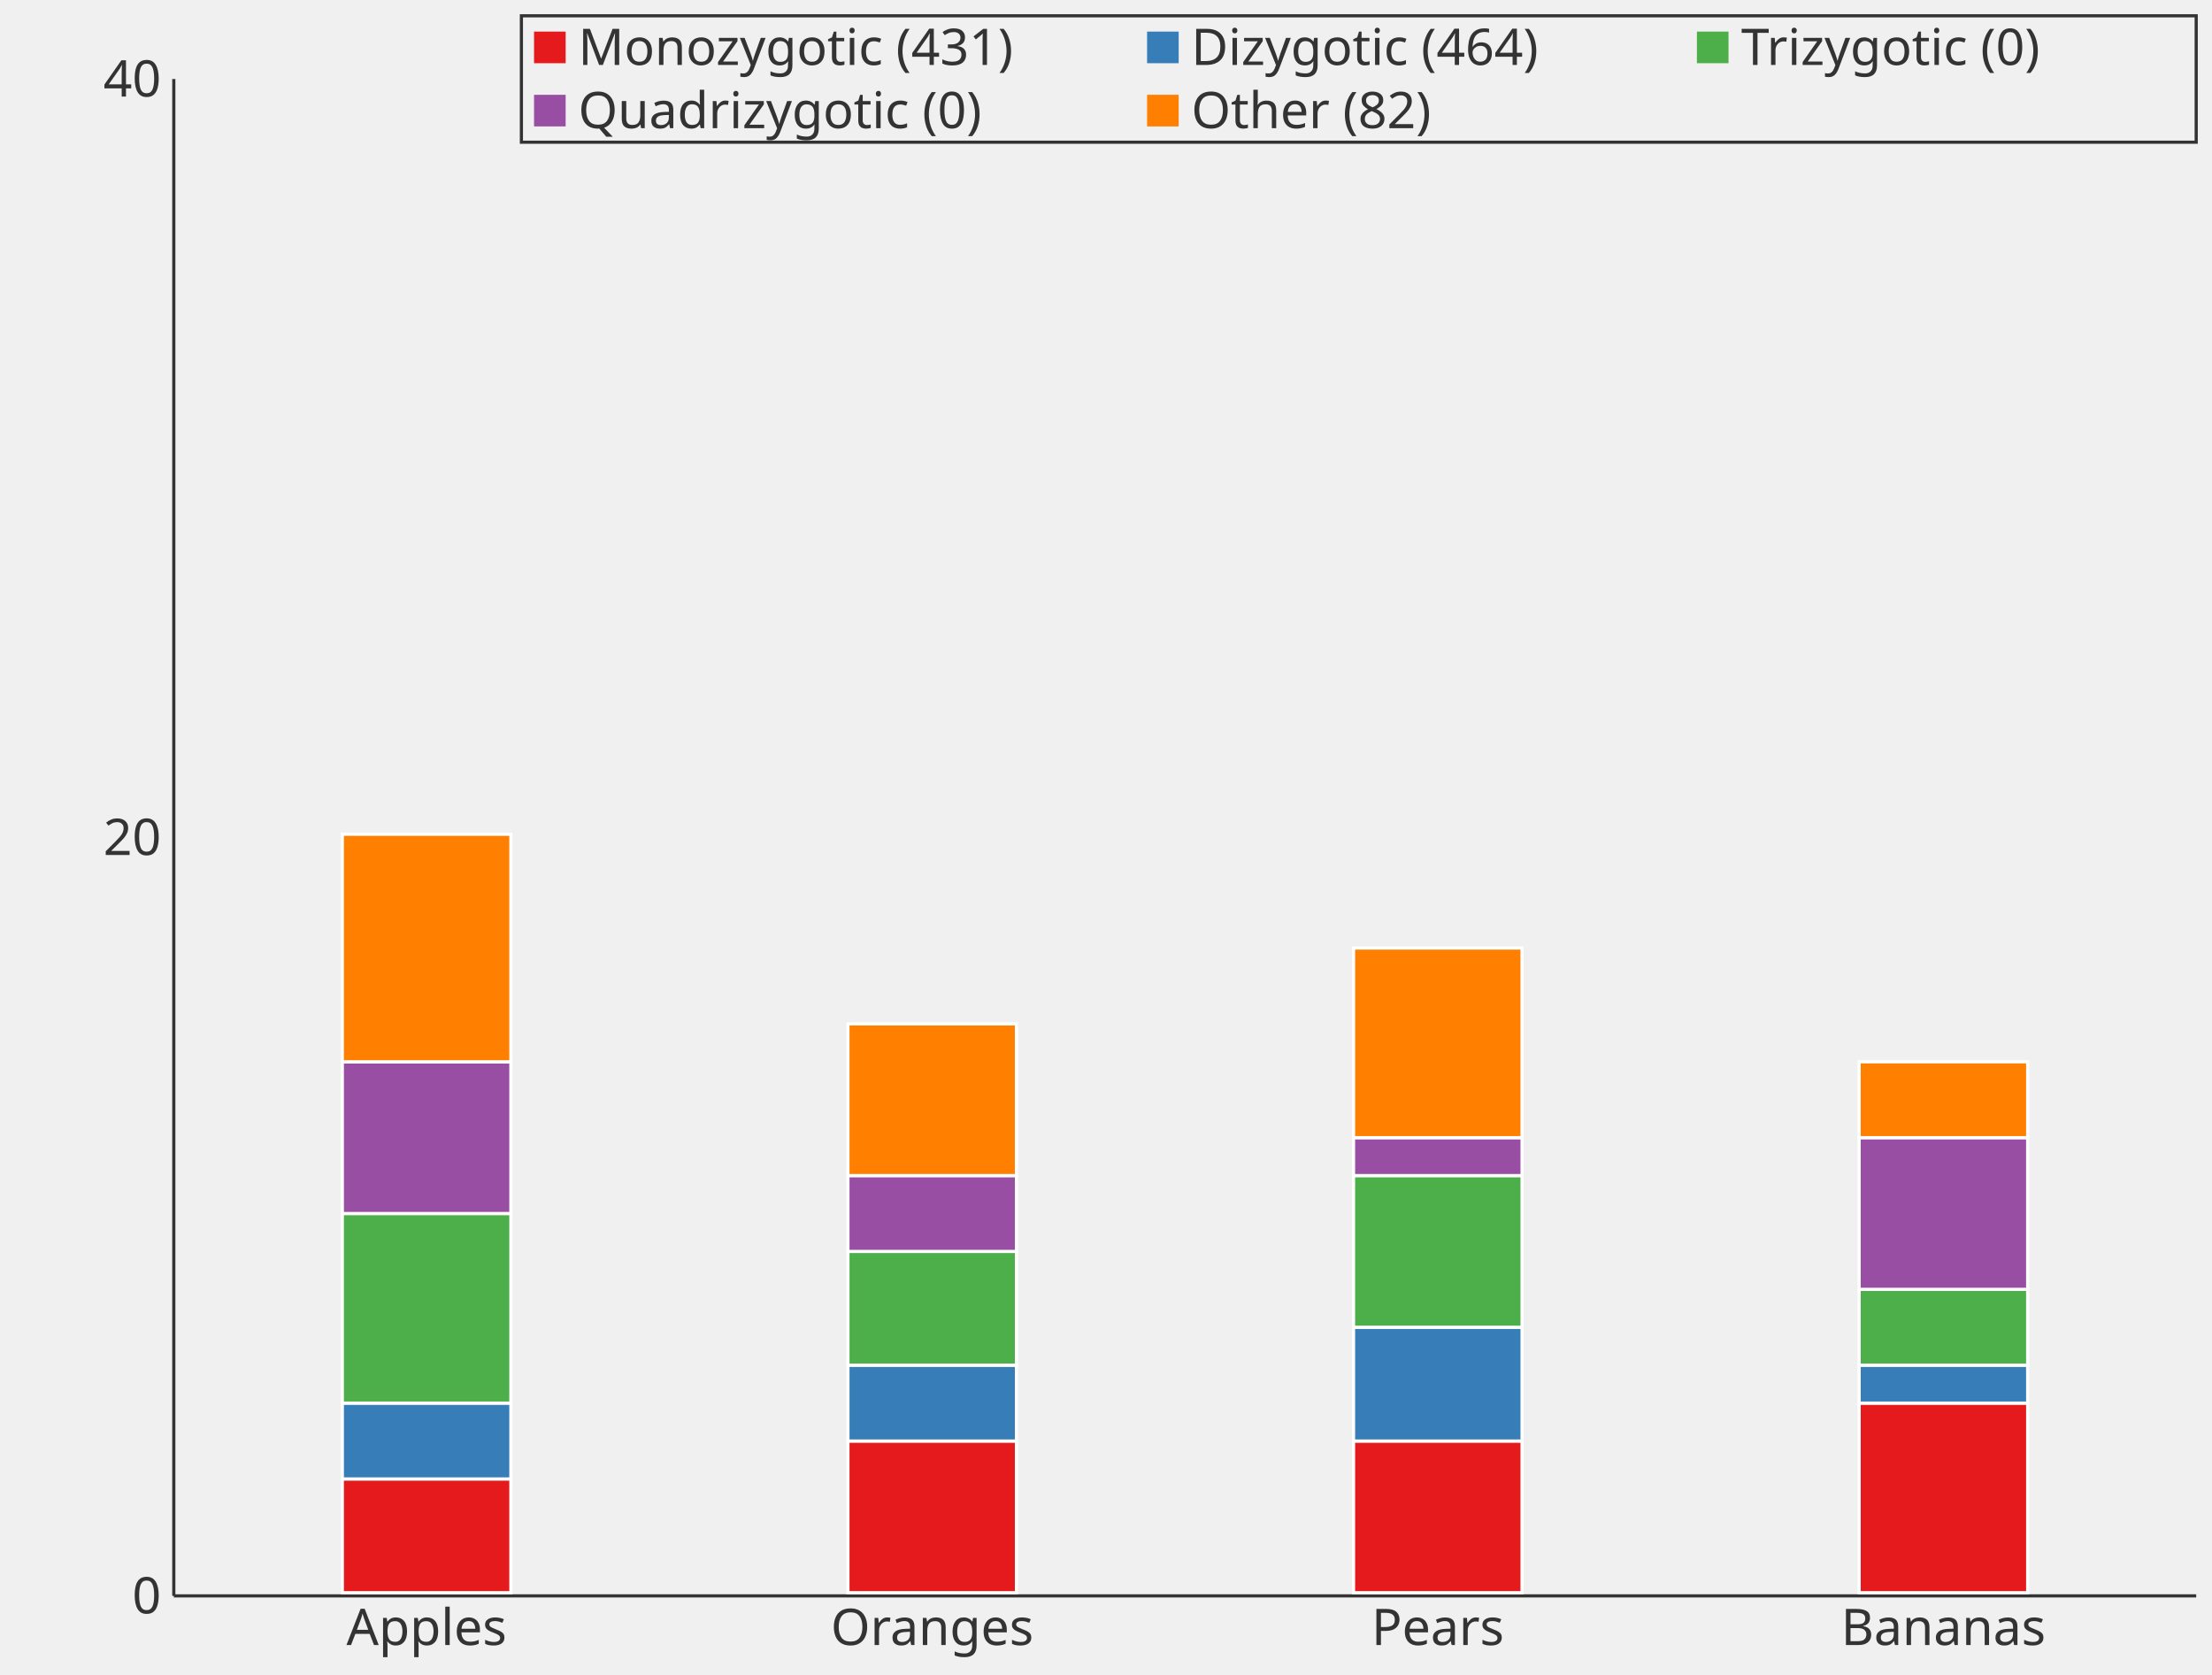
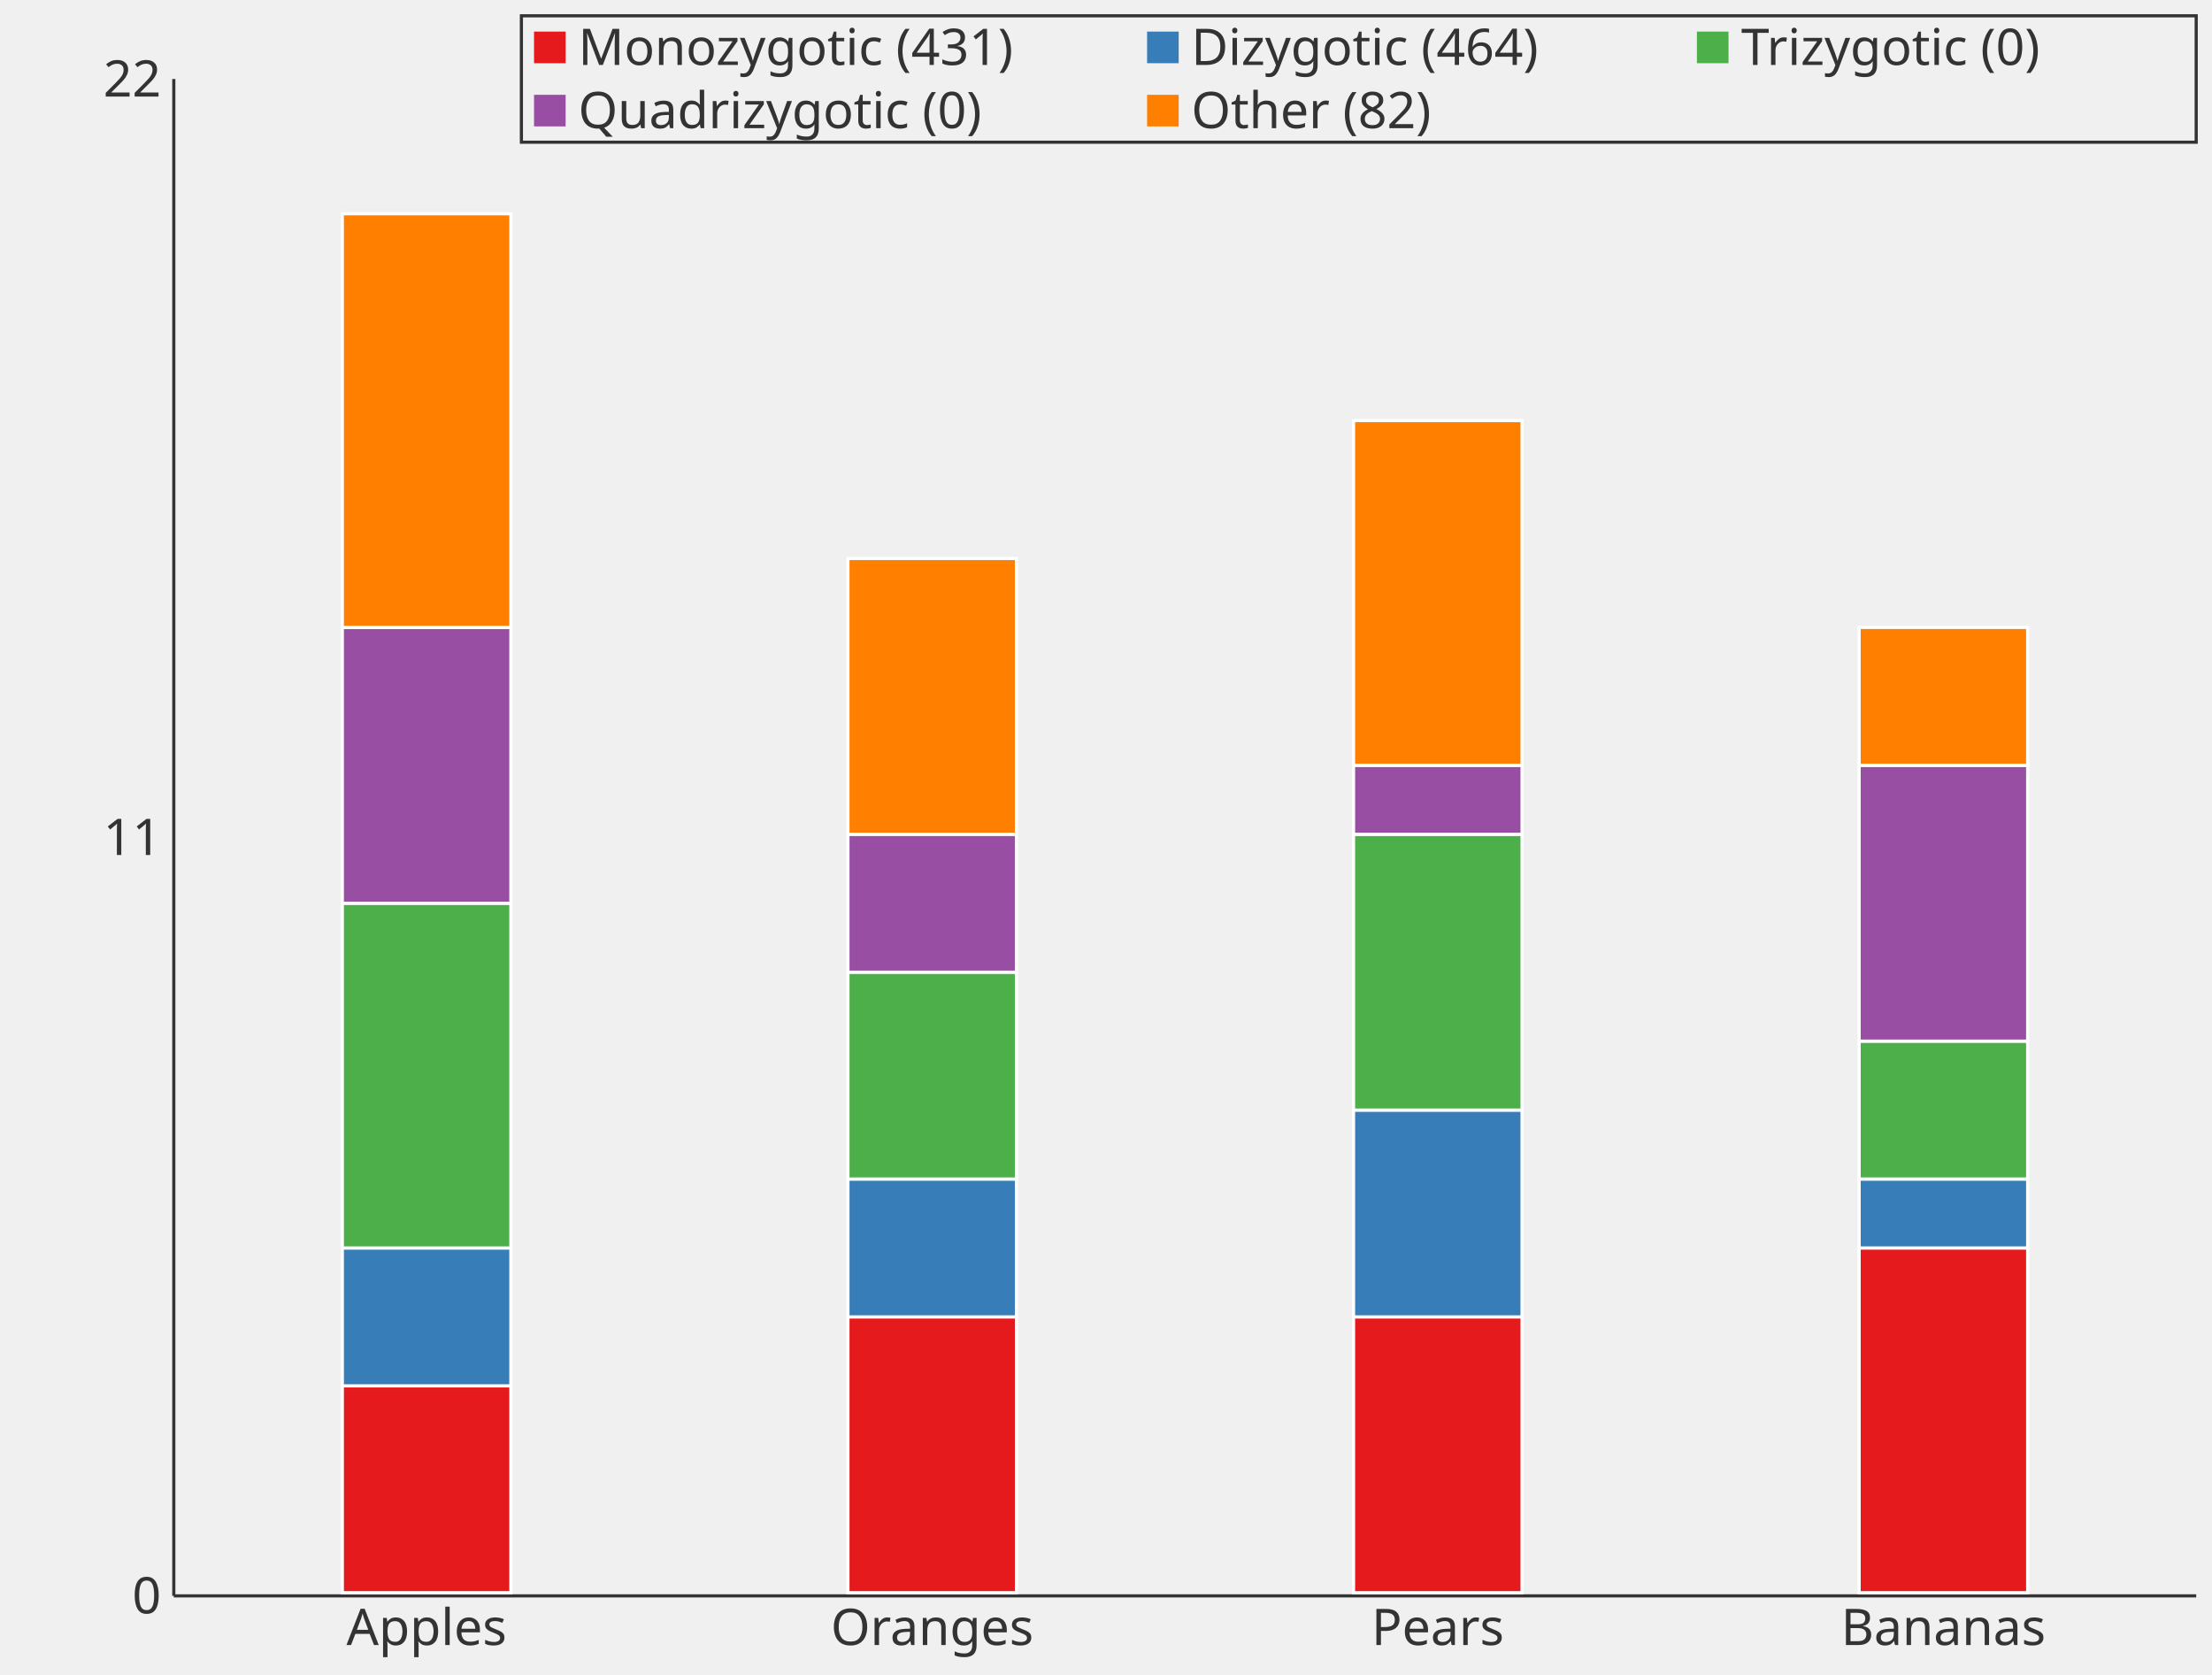
<svg xmlns="http://www.w3.org/2000/svg" font-family="sans-serif" font-size="16" viewBox="-55 -25 700 530">
  <style>
		@media (prefers-color-scheme: dark) {
			[fill="#333"] {fill: white}
			[stroke="#333"] {stroke: white}
		}
	</style>
  <g role="table">
    <line stroke="#333" x1="0" x2="0" y1="0" y2="480" />
    <line stroke="#333" x1="0" x2="640" y1="480" y2="480" />
    <g aria-hidden="true">
      <text dominant-baseline="middle" fill="#333" text-anchor="end" x="-4" y="480">0</text>
-       <text dominant-baseline="middle" fill="#333" text-anchor="end" x="-4" y="240">20</text>
-       <text dominant-baseline="middle" fill="#333" text-anchor="end" x="-4" y="0">40</text>
+       <text dominant-baseline="middle" fill="#333" text-anchor="end" x="-4" y="240">11</text>
+       <text dominant-baseline="middle" fill="#333" text-anchor="end" x="-4" y="0">22</text>
    </g>
    <g role="row">
      <text dominant-baseline="middle" fill="#333" role="columnheader" text-anchor="middle" x="80" y="490">Apples</text>
      <text dominant-baseline="middle" fill="#333" role="columnheader" text-anchor="middle" x="240" y="490">Oranges</text>
      <text dominant-baseline="middle" fill="#333" role="columnheader" text-anchor="middle" x="400" y="490">Pears</text>
      <text dominant-baseline="middle" fill="#333" role="columnheader" text-anchor="middle" x="560" y="490">Bananas</text>
    </g>
    <g aria-hidden="true">
      <rect fill="none" height="40" stroke="#333" width="530" x="110" y="-20" />
      <rect fill="#e41a1c" height="10" width="10" x="114" y="-15" />
      <text dominant-baseline="middle" fill="#333" x="128" y="-10">Monozygotic (431)</text>
      <rect fill="#377eb8" height="10" width="10" x="308" y="-15" />
      <text dominant-baseline="middle" fill="#333" x="322" y="-10">Dizygotic (464)</text>
      <rect fill="#4daf4a" height="10" width="10" x="482" y="-15" />
      <text dominant-baseline="middle" fill="#333" x="496" y="-10">Trizygotic (0)</text>
      <rect fill="#984ea3" height="10" width="10" x="114" y="5" />
      <text dominant-baseline="middle" fill="#333" x="128" y="10">Quadrizygotic (0)</text>
      <rect fill="#ff7f00" height="10" width="10" x="308" y="5" />
      <text dominant-baseline="middle" fill="#333" x="322" y="10">Other (82)</text>
    </g>
    <g fill="#e41a1c" role="row" stroke="white">
-       <rect height="36" role="cell" width="53.333" x="53.333" y="443">
+       <rect height="65.454" role="cell" width="53.333" x="53.333" y="413.546">
				</rect>
-       <rect height="48" role="cell" width="53.333" x="213.333" y="431">
+       <rect height="87.273" role="cell" width="53.333" x="213.333" y="391.727">
				</rect>
-       <rect height="48" role="cell" width="53.333" x="373.333" y="431">
+       <rect height="87.273" role="cell" width="53.333" x="373.333" y="391.727">
				</rect>
-       <rect height="60" role="cell" width="53.333" x="533.333" y="419">
+       <rect height="109.091" role="cell" width="53.333" x="533.333" y="369.909">
				</rect>
    </g>
    <g fill="#377eb8" role="row" stroke="white">
-       <rect height="24" role="cell" width="53.333" x="53.333" y="419">
+       <rect height="43.636" role="cell" width="53.333" x="53.333" y="369.909">
				</rect>
-       <rect height="24" role="cell" width="53.333" x="213.333" y="407">
+       <rect height="43.636" role="cell" width="53.333" x="213.333" y="348.091">
				</rect>
-       <rect height="36" role="cell" width="53.333" x="373.333" y="395">
+       <rect height="65.454" role="cell" width="53.333" x="373.333" y="326.273">
				</rect>
-       <rect height="12" role="cell" width="53.333" x="533.333" y="407">
+       <rect height="21.818" role="cell" width="53.333" x="533.333" y="348.091">
				</rect>
    </g>
    <g fill="#4daf4a" role="row" stroke="white">
-       <rect height="60" role="cell" width="53.333" x="53.333" y="359">
+       <rect height="109.091" role="cell" width="53.333" x="53.333" y="260.818">
				</rect>
-       <rect height="36" role="cell" width="53.333" x="213.333" y="371">
+       <rect height="65.454" role="cell" width="53.333" x="213.333" y="282.636">
				</rect>
-       <rect height="48" role="cell" width="53.333" x="373.333" y="347">
+       <rect height="87.273" role="cell" width="53.333" x="373.333" y="239">
				</rect>
-       <rect height="24" role="cell" width="53.333" x="533.333" y="383">
+       <rect height="43.636" role="cell" width="53.333" x="533.333" y="304.454">
				</rect>
    </g>
    <g fill="#984ea3" role="row" stroke="white">
-       <rect height="48" role="cell" width="53.333" x="53.333" y="311">
+       <rect height="87.273" role="cell" width="53.333" x="53.333" y="173.546">
				</rect>
-       <rect height="24" role="cell" width="53.333" x="213.333" y="347">
+       <rect height="43.636" role="cell" width="53.333" x="213.333" y="239">
				</rect>
-       <rect height="12" role="cell" width="53.333" x="373.333" y="335">
+       <rect height="21.818" role="cell" width="53.333" x="373.333" y="217.182">
				</rect>
-       <rect height="48" role="cell" width="53.333" x="533.333" y="335">
+       <rect height="87.273" role="cell" width="53.333" x="533.333" y="217.182">
				</rect>
    </g>
    <g fill="#ff7f00" role="row" stroke="white">
-       <rect height="72" role="cell" width="53.333" x="53.333" y="239">
+       <rect height="130.909" role="cell" width="53.333" x="53.333" y="42.636">
				</rect>
-       <rect height="48" role="cell" width="53.333" x="213.333" y="299">
+       <rect height="87.273" role="cell" width="53.333" x="213.333" y="151.727">
				</rect>
-       <rect height="60" role="cell" width="53.333" x="373.333" y="275">
+       <rect height="109.091" role="cell" width="53.333" x="373.333" y="108.091">
				</rect>
-       <rect height="24" role="cell" width="53.333" x="533.333" y="311">
+       <rect height="43.636" role="cell" width="53.333" x="533.333" y="173.546">
				</rect>
    </g>
  </g>
</svg>
